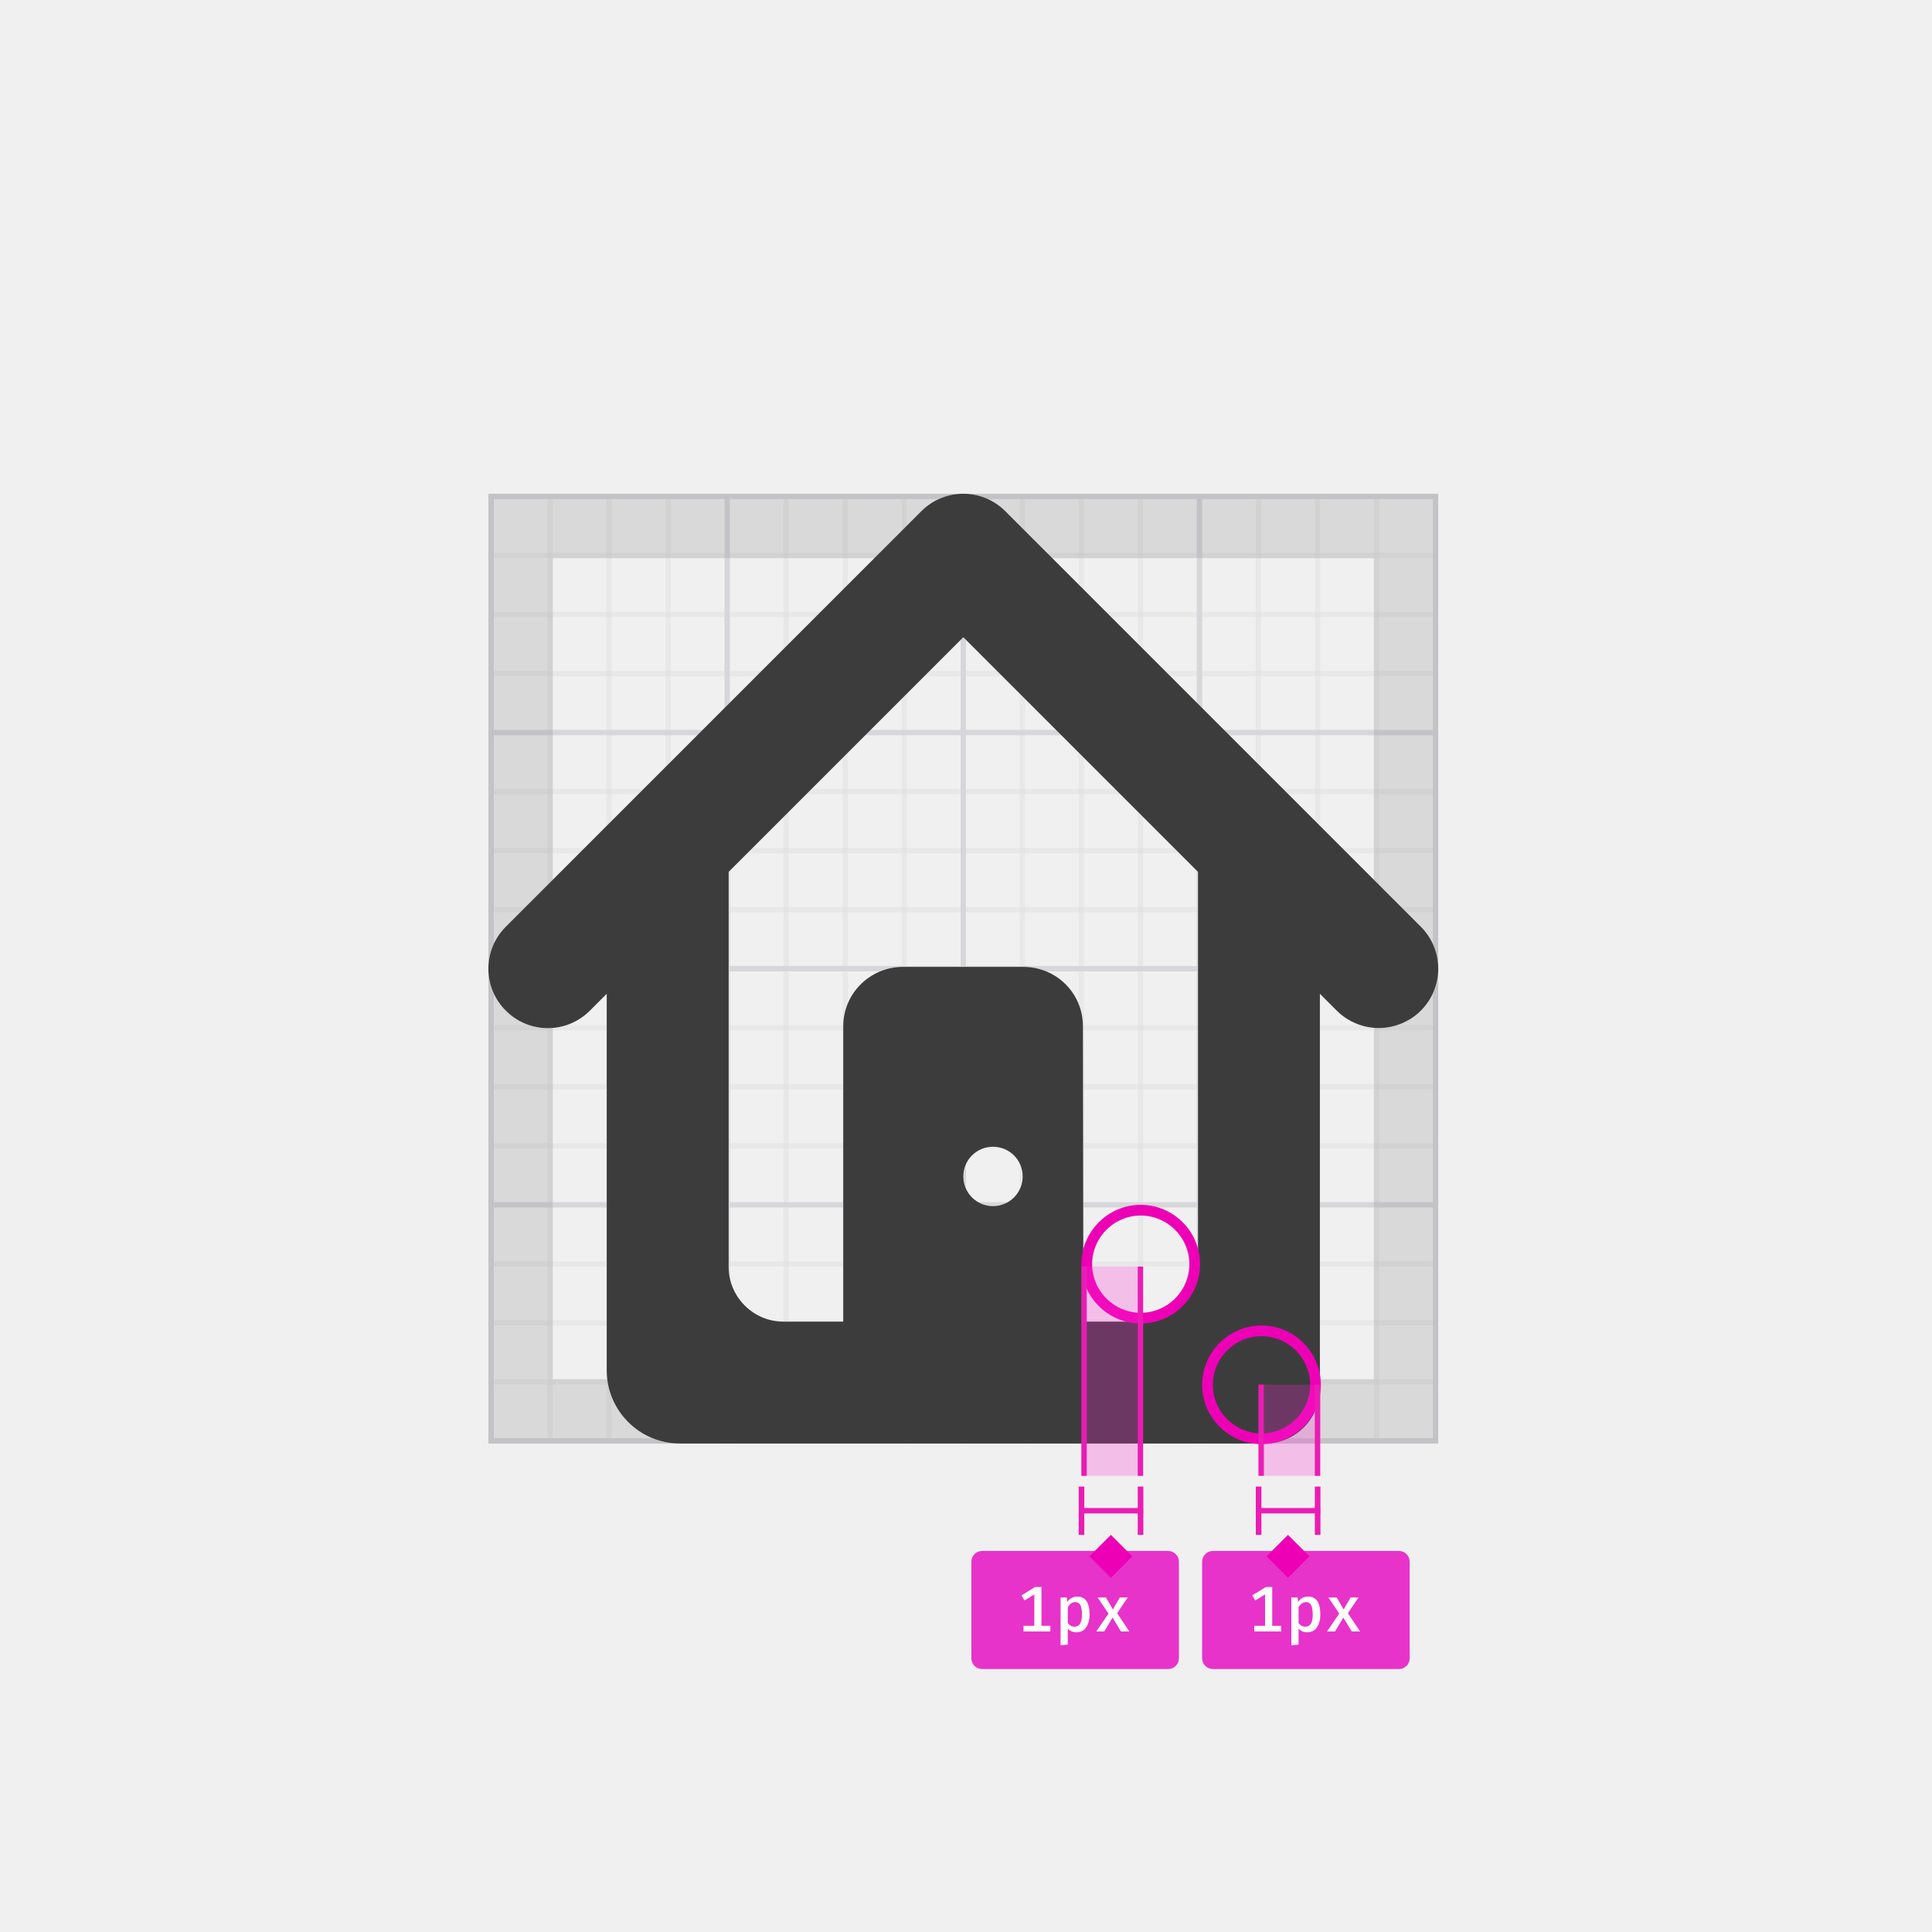
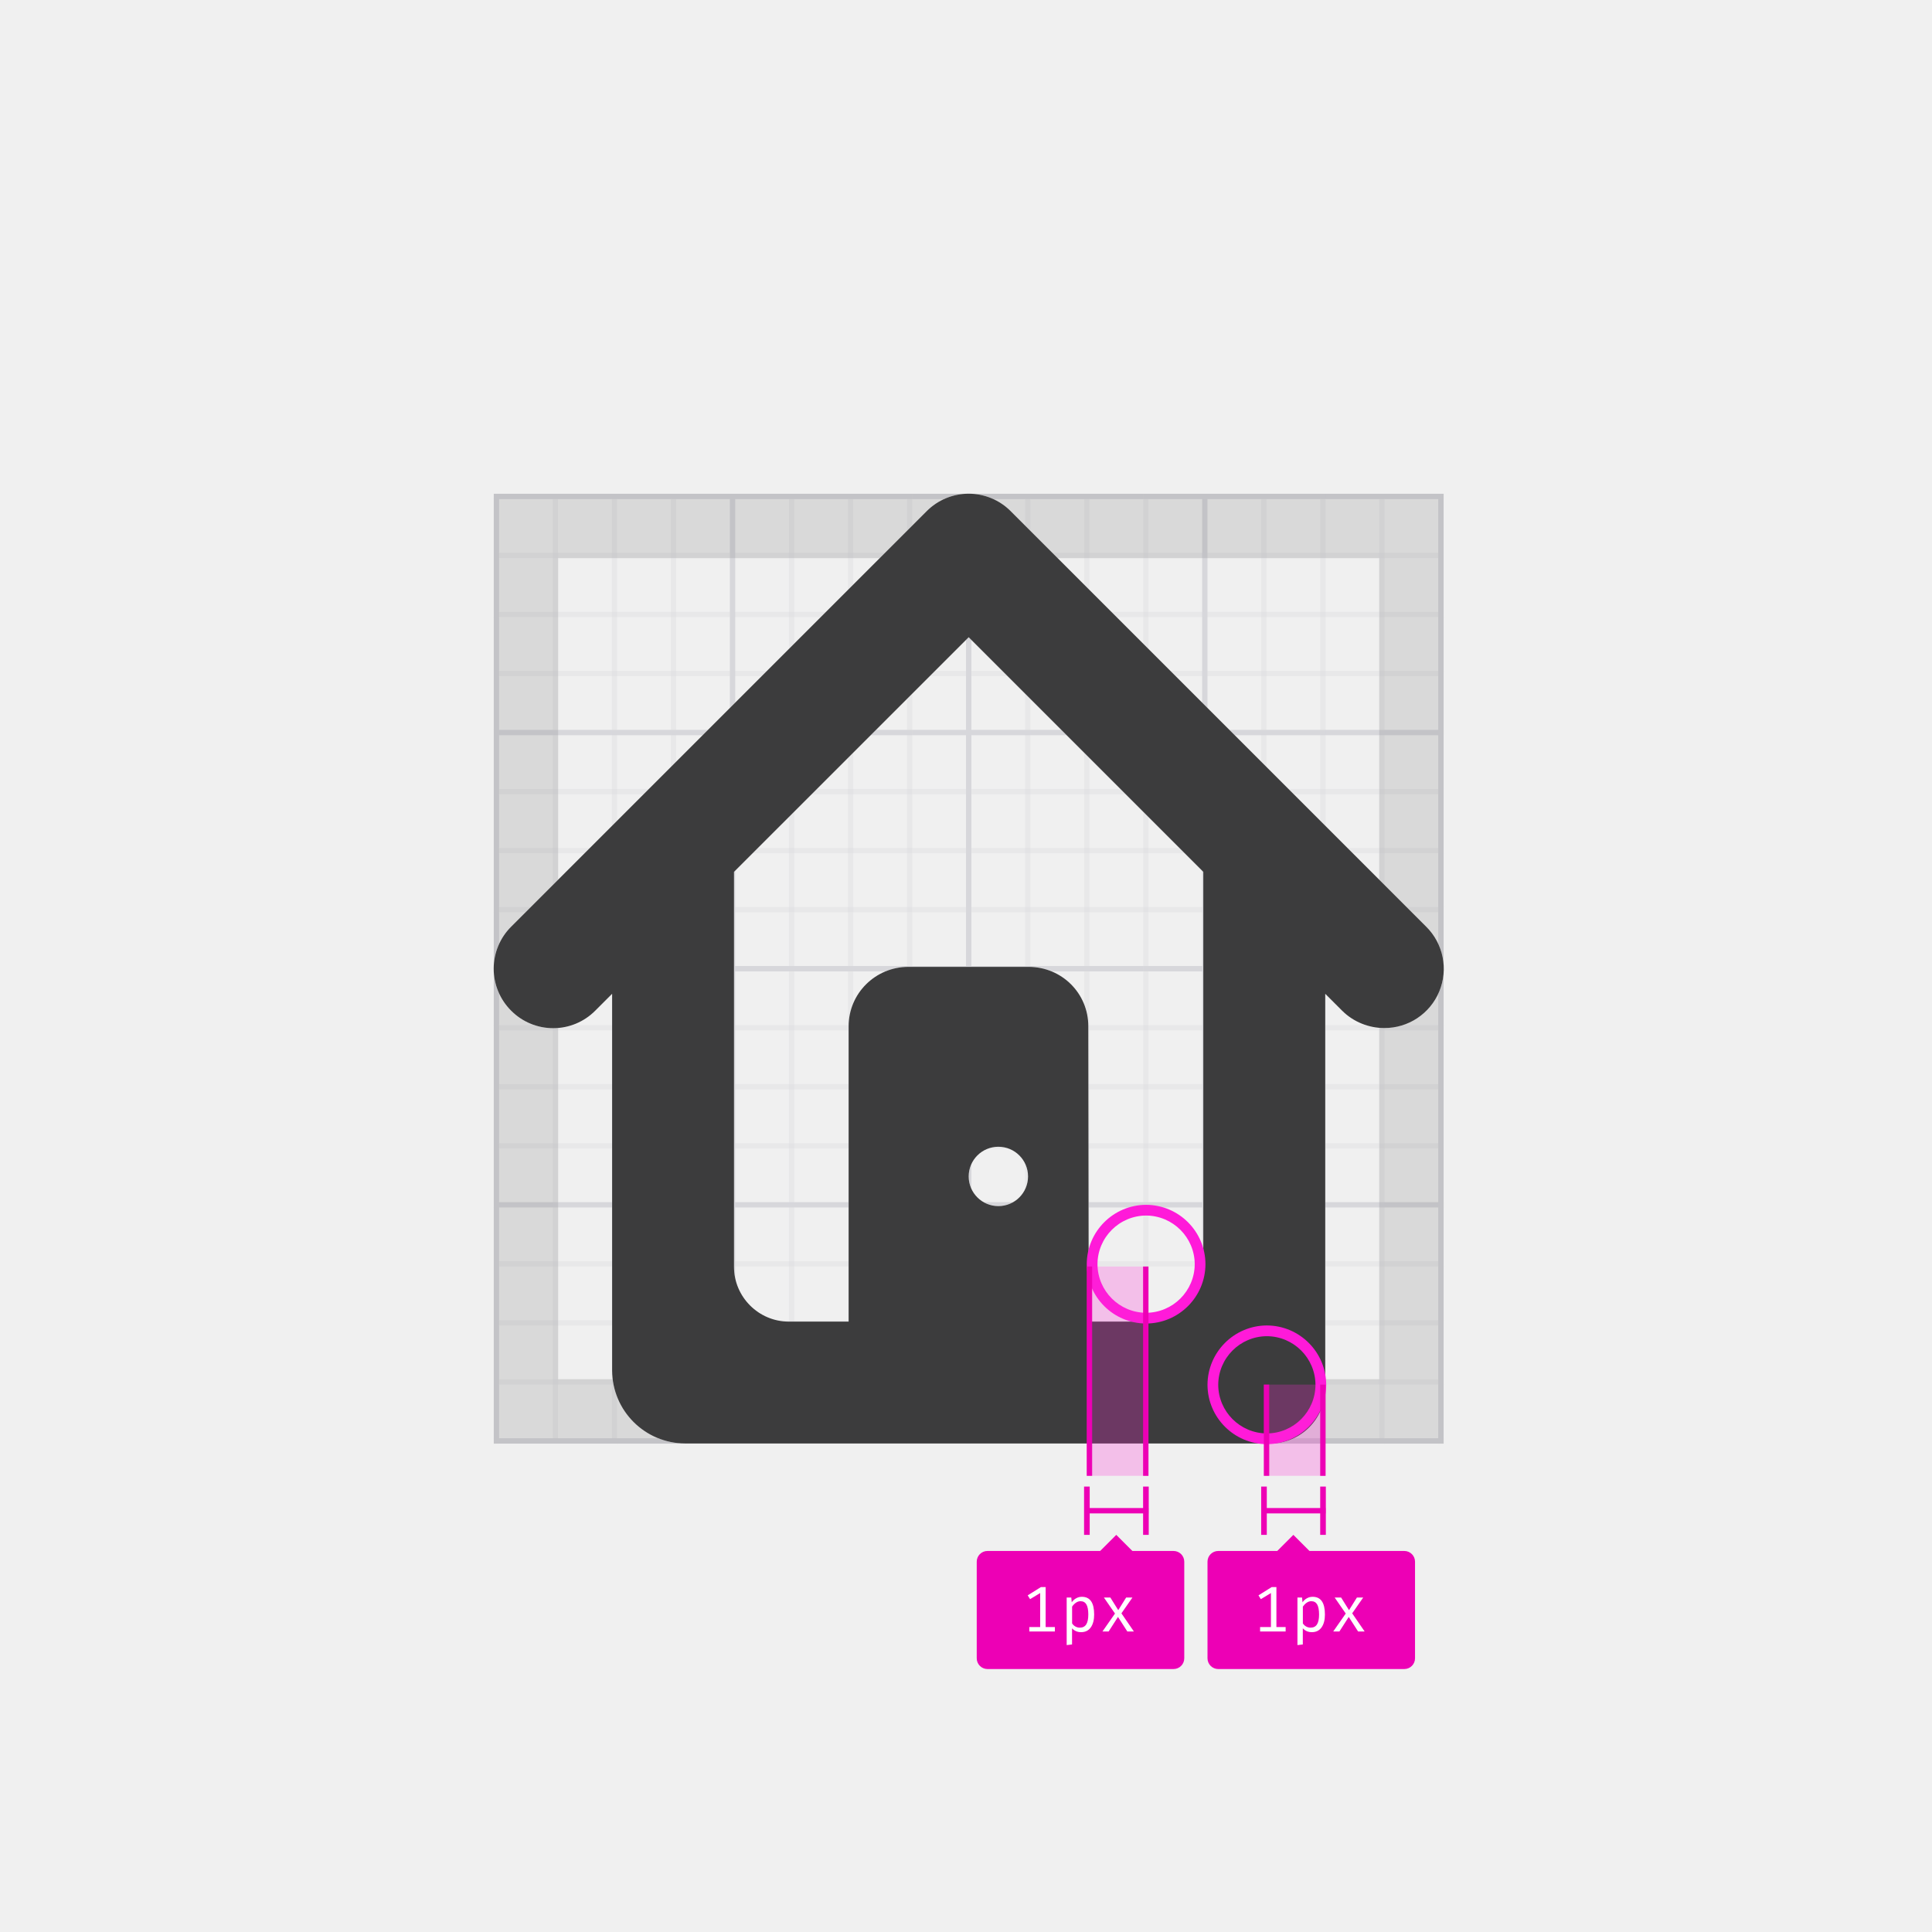
- <svg xmlns="http://www.w3.org/2000/svg" xmlns:xlink="http://www.w3.org/1999/xlink" width="360" height="360" viewBox="0 0 360 360">
+ <svg xmlns="http://www.w3.org/2000/svg" xmlns:xlink="http://www.w3.org/1999/xlink" viewBox="0 0 360 360">
  <defs>
-     <polygon id="icon-shape-dont-2-a" points="0 0 177 0 177 177 0 177" />
-     <polygon id="icon-shape-dont-2-c" points="0 0 265 0 265 265.201 0 265.201" />
-     <polygon id="icon-shape-dont-2-e" points="0 0 265 0 265 265.201 0 265.201" />
-     <path id="icon-shape-dont-2-g" d="M110.875,154.264 L122.02,154.264 C127.635,154.264 132.229,149.669 132.229,144.054 L132.229,70.464 L88.5,26.735 L44.771,70.464 L44.771,144.054 C44.771,149.669 49.365,154.264 54.98,154.264 L66.125,154.264 L66.125,99.22 C66.125,93.094 71.145,88.16 77.27,88.16 L99.645,88.16 C105.855,88.16 110.79,93.094 110.79,99.22 L110.875,154.264 L110.875,154.264 Z M22.056,93.179 L18.908,96.327 C14.569,100.666 7.593,100.666 3.254,96.327 C-1.085,91.988 -1.085,85.012 3.254,80.673 L80.673,3.254 C85.012,-1.085 91.988,-1.085 96.327,3.254 L173.746,80.673 C178.085,85.012 178.085,91.988 173.746,96.327 C171.619,98.454 168.726,99.56 165.919,99.56 C163.111,99.56 160.219,98.454 158.092,96.327 L154.944,93.179 L154.944,166.77 C154.944,172.385 150.35,176.979 144.735,176.979 L35.668,176.979 C28.181,176.979 22.056,170.853 22.056,163.367 L22.056,93.179 Z M94.03,132.739 C97.093,132.739 99.56,130.272 99.56,127.209 C99.56,124.147 97.093,121.68 94.03,121.68 C90.967,121.68 88.5,124.147 88.5,127.209 C88.5,130.272 90.967,132.739 94.03,132.739 Z" />
-     <rect id="icon-shape-dont-2-h" width="11.5" height="17" x="53.5" y="22" />
-     <filter id="icon-shape-dont-2-i" width="108.7%" height="105.9%" x="-4.3%" y="-2.9%" filterUnits="objectBoundingBox">
+     <polygon id="a" points="0 0 177 0 177 177 0 177" />
+     <polygon id="c" points="0 0 265 0 265 265.201 0 265.201" />
+     <polygon id="e" points="0 0 265 0 265 265.201 0 265.201" />
+     <path id="g" d="M110.87 154.26h11.15c5.61 0 10.2-4.6 10.2-10.2v-73.6L88.5 26.74 44.77 70.46v73.6c0 5.6 4.6 10.2 10.21 10.2h11.15V99.22c0-6.13 5.01-11.06 11.14-11.06h22.37c6.22 0 11.15 4.93 11.15 11.06l.08 55.04zM22.06 93.18l-3.15 3.15a11.04 11.04 0 0 1-15.66 0 11.04 11.04 0 0 1 0-15.66L80.67 3.25a11.04 11.04 0 0 1 15.66 0l77.42 77.42a11.04 11.04 0 0 1-7.83 18.89c-2.8 0-5.7-1.1-7.83-3.23l-3.15-3.15v73.59c0 5.61-4.59 10.2-10.2 10.2H35.67a13.65 13.65 0 0 1-13.61-13.6v-70.2zm71.97 39.56a5.52 5.52 0 1 0 0-11.06 5.52 5.52 0 1 0 0 11.06z" />
+     <rect id="h" width="11.5" height="17" x="53.5" y="22" />
+     <filter id="i" width="108.7%" height="105.9%" x="-4.3%" y="-2.9%" filterUnits="objectBoundingBox">
      <feOffset dx="1" in="SourceAlpha" result="shadowOffsetInner1" />
      <feComposite in="shadowOffsetInner1" in2="SourceAlpha" k2="-1" k3="1" operator="arithmetic" result="shadowInnerInner1" />
-       <feColorMatrix in="shadowInnerInner1" result="shadowMatrixInner1" values="0 0 0 0 0.918   0 0 0 0 0.11   0 0 0 0 0.706  0 0 0 1 0" />
+       <feColorMatrix in="shadowInnerInner1" result="shadowMatrixInner1" values="0 0 0 0 0.929 0 0 0 0 0 0 0 0 0 0.71 0 0 0 1 0" />
      <feOffset dx="-1" in="SourceAlpha" result="shadowOffsetInner2" />
      <feComposite in="shadowOffsetInner2" in2="SourceAlpha" k2="-1" k3="1" operator="arithmetic" result="shadowInnerInner2" />
-       <feColorMatrix in="shadowInnerInner2" result="shadowMatrixInner2" values="0 0 0 0 0.918   0 0 0 0 0.11   0 0 0 0 0.706  0 0 0 1 0" />
+       <feColorMatrix in="shadowInnerInner2" result="shadowMatrixInner2" values="0 0 0 0 0.929 0 0 0 0 0 0 0 0 0 0.71 0 0 0 1 0" />
      <feMerge>
        <feMergeNode in="shadowMatrixInner1" />
        <feMergeNode in="shadowMatrixInner2" />
      </feMerge>
    </filter>
-     <rect id="icon-shape-dont-2-j" width="11.5" height="39" x="20.5" />
-     <filter id="icon-shape-dont-2-k" width="108.7%" height="102.6%" x="-4.3%" y="-1.3%" filterUnits="objectBoundingBox">
+     <rect id="j" width="11.5" height="39" x="20.5" />
+     <filter id="k" width="108.7%" height="102.6%" x="-4.3%" y="-1.3%" filterUnits="objectBoundingBox">
      <feOffset dx="1" in="SourceAlpha" result="shadowOffsetInner1" />
      <feComposite in="shadowOffsetInner1" in2="SourceAlpha" k2="-1" k3="1" operator="arithmetic" result="shadowInnerInner1" />
-       <feColorMatrix in="shadowInnerInner1" result="shadowMatrixInner1" values="0 0 0 0 0.918   0 0 0 0 0.11   0 0 0 0 0.706  0 0 0 1 0" />
+       <feColorMatrix in="shadowInnerInner1" result="shadowMatrixInner1" values="0 0 0 0 0.929 0 0 0 0 0 0 0 0 0 0.71 0 0 0 1 0" />
      <feOffset dx="-1" in="SourceAlpha" result="shadowOffsetInner2" />
      <feComposite in="shadowOffsetInner2" in2="SourceAlpha" k2="-1" k3="1" operator="arithmetic" result="shadowInnerInner2" />
-       <feColorMatrix in="shadowInnerInner2" result="shadowMatrixInner2" values="0 0 0 0 0.918   0 0 0 0 0.11   0 0 0 0 0.706  0 0 0 1 0" />
+       <feColorMatrix in="shadowInnerInner2" result="shadowMatrixInner2" values="0 0 0 0 0.929 0 0 0 0 0 0 0 0 0 0.71 0 0 0 1 0" />
      <feMerge>
        <feMergeNode in="shadowMatrixInner1" />
        <feMergeNode in="shadowMatrixInner2" />
      </feMerge>
    </filter>
  </defs>
  <g fill="none" fill-rule="evenodd">
-     <g transform="translate(91 92)">
-       <mask id="icon-shape-dont-2-b" fill="#fff">
-         <use xlink:href="#icon-shape-dont-2-a" />
+     <g transform="translate(92 92)">
+       <mask id="b" fill="white">
+         <use xlink:href="#a" />
      </mask>
-       <g mask="url(#icon-shape-dont-2-b)">
-         <mask id="icon-shape-dont-2-d" fill="#fff">
-           <use xlink:href="#icon-shape-dont-2-c" />
+       <g mask="url(#b)">
+         <mask id="d" fill="white">
+           <use xlink:href="#c" />
        </mask>
-         <rect width="338" height="1" x="-1" fill="#D7D7DB" mask="url(#icon-shape-dont-2-d)" />
-         <rect width="338" height="1" x="-1" y="11" fill="#D7D7DB" mask="url(#icon-shape-dont-2-d)" opacity=".3" />
-         <rect width="338" height="1" x="-1" y="22" fill="#D7D7DB" mask="url(#icon-shape-dont-2-d)" opacity=".3" />
-         <rect width="338" height="1" x="-1" y="33" fill="#D7D7DB" mask="url(#icon-shape-dont-2-d)" opacity=".3" />
-         <rect width="338" height="1" x="-1" y="44" fill="#D7D7DB" mask="url(#icon-shape-dont-2-d)" />
-         <rect width="338" height="1" x="-1" y="55" fill="#D7D7DB" mask="url(#icon-shape-dont-2-d)" opacity=".3" />
-         <rect width="338" height="1" x="-1" y="66" fill="#D7D7DB" mask="url(#icon-shape-dont-2-d)" opacity=".3" />
-         <rect width="338" height="1" x="-1" y="77" fill="#D7D7DB" mask="url(#icon-shape-dont-2-d)" opacity=".3" />
-         <rect width="338" height="1" x="-1" y="88" fill="#D7D7DB" mask="url(#icon-shape-dont-2-d)" />
-         <rect width="338" height="1" x="-1" y="99" fill="#D7D7DB" mask="url(#icon-shape-dont-2-d)" opacity=".3" />
-         <rect width="338" height="1" x="-1" y="110" fill="#D7D7DB" mask="url(#icon-shape-dont-2-d)" opacity=".3" />
-         <rect width="338" height="1" x="-1" y="121" fill="#D7D7DB" mask="url(#icon-shape-dont-2-d)" opacity=".3" />
-         <rect width="338" height="1" x="-1" y="132" fill="#D7D7DB" mask="url(#icon-shape-dont-2-d)" />
-         <rect width="338" height="1" x="-1" y="143" fill="#D7D7DB" mask="url(#icon-shape-dont-2-d)" opacity=".3" />
-         <rect width="338" height="1" x="-1" y="154" fill="#D7D7DB" mask="url(#icon-shape-dont-2-d)" opacity=".3" />
-         <rect width="338" height="1" x="-1" y="165" fill="#D7D7DB" mask="url(#icon-shape-dont-2-d)" opacity=".3" />
-         <rect width="338" height="1" x="-1" y="176" fill="#D7D7DB" mask="url(#icon-shape-dont-2-d)" />
+         <rect width="338" height="1" x="-1" fill="#D7D7DB" mask="url(#d)" />
+         <rect width="338" height="1" x="-1" y="11" fill="#D7D7DB" mask="url(#d)" opacity=".3" />
+         <rect width="338" height="1" x="-1" y="22" fill="#D7D7DB" mask="url(#d)" opacity=".3" />
+         <rect width="338" height="1" x="-1" y="33" fill="#D7D7DB" mask="url(#d)" opacity=".3" />
+         <rect width="338" height="1" x="-1" y="44" fill="#D7D7DB" mask="url(#d)" />
+         <rect width="338" height="1" x="-1" y="55" fill="#D7D7DB" mask="url(#d)" opacity=".3" />
+         <rect width="338" height="1" x="-1" y="66" fill="#D7D7DB" mask="url(#d)" opacity=".3" />
+         <rect width="338" height="1" x="-1" y="77" fill="#D7D7DB" mask="url(#d)" opacity=".3" />
+         <rect width="338" height="1" x="-1" y="88" fill="#D7D7DB" mask="url(#d)" />
+         <rect width="338" height="1" x="-1" y="99" fill="#D7D7DB" mask="url(#d)" opacity=".3" />
+         <rect width="338" height="1" x="-1" y="110" fill="#D7D7DB" mask="url(#d)" opacity=".3" />
+         <rect width="338" height="1" x="-1" y="121" fill="#D7D7DB" mask="url(#d)" opacity=".3" />
+         <rect width="338" height="1" x="-1" y="132" fill="#D7D7DB" mask="url(#d)" />
+         <rect width="338" height="1" x="-1" y="143" fill="#D7D7DB" mask="url(#d)" opacity=".3" />
+         <rect width="338" height="1" x="-1" y="154" fill="#D7D7DB" mask="url(#d)" opacity=".3" />
+         <rect width="338" height="1" x="-1" y="165" fill="#D7D7DB" mask="url(#d)" opacity=".3" />
+         <rect width="338" height="1" x="-1" y="176" fill="#D7D7DB" mask="url(#d)" />
      </g>
-       <g mask="url(#icon-shape-dont-2-b)">
+       <g mask="url(#b)">
        <g transform="matrix(0 -1 1 0 0 265)">
-           <mask id="icon-shape-dont-2-f" fill="#fff">
-             <use xlink:href="#icon-shape-dont-2-e" />
+           <mask id="f" fill="white">
+             <use xlink:href="#e" />
          </mask>
-           <rect width="338" height="1" x="-73" fill="#D7D7DB" mask="url(#icon-shape-dont-2-f)" />
-           <rect width="338" height="1" x="-73" y="11" fill="#D7D7DB" mask="url(#icon-shape-dont-2-f)" opacity=".3" />
-           <rect width="338" height="1" x="-73" y="22" fill="#D7D7DB" mask="url(#icon-shape-dont-2-f)" opacity=".3" />
-           <rect width="338" height="1" x="-73" y="33" fill="#D7D7DB" mask="url(#icon-shape-dont-2-f)" opacity=".3" />
-           <rect width="338" height="1" x="-73" y="44" fill="#D7D7DB" mask="url(#icon-shape-dont-2-f)" />
-           <rect width="338" height="1" x="-73" y="55" fill="#D7D7DB" mask="url(#icon-shape-dont-2-f)" opacity=".3" />
-           <rect width="338" height="1" x="-73" y="66" fill="#D7D7DB" mask="url(#icon-shape-dont-2-f)" opacity=".3" />
-           <rect width="338" height="1" x="-73" y="77" fill="#D7D7DB" mask="url(#icon-shape-dont-2-f)" opacity=".3" />
-           <rect width="338" height="1" x="-73" y="88" fill="#D7D7DB" mask="url(#icon-shape-dont-2-f)" />
-           <rect width="338" height="1" x="-73" y="99" fill="#D7D7DB" mask="url(#icon-shape-dont-2-f)" opacity=".3" />
-           <rect width="338" height="1" x="-73" y="110" fill="#D7D7DB" mask="url(#icon-shape-dont-2-f)" opacity=".3" />
-           <rect width="338" height="1" x="-73" y="121" fill="#D7D7DB" mask="url(#icon-shape-dont-2-f)" opacity=".3" />
-           <rect width="338" height="1" x="-73" y="132" fill="#D7D7DB" mask="url(#icon-shape-dont-2-f)" />
-           <rect width="338" height="1" x="-73" y="143" fill="#D7D7DB" mask="url(#icon-shape-dont-2-f)" opacity=".3" />
-           <rect width="338" height="1" x="-73" y="154" fill="#D7D7DB" mask="url(#icon-shape-dont-2-f)" opacity=".3" />
-           <rect width="338" height="1" x="-73" y="165" fill="#D7D7DB" mask="url(#icon-shape-dont-2-f)" opacity=".3" />
-           <rect width="338" height="1" x="-73" y="176" fill="#D7D7DB" mask="url(#icon-shape-dont-2-f)" />
+           <rect width="338" height="1" x="-73" fill="#D7D7DB" mask="url(#f)" />
+           <rect width="338" height="1" x="-73" y="11" fill="#D7D7DB" mask="url(#f)" opacity=".3" />
+           <rect width="338" height="1" x="-73" y="22" fill="#D7D7DB" mask="url(#f)" opacity=".3" />
+           <rect width="338" height="1" x="-73" y="33" fill="#D7D7DB" mask="url(#f)" opacity=".3" />
+           <rect width="338" height="1" x="-73" y="44" fill="#D7D7DB" mask="url(#f)" />
+           <rect width="338" height="1" x="-73" y="55" fill="#D7D7DB" mask="url(#f)" opacity=".3" />
+           <rect width="338" height="1" x="-73" y="66" fill="#D7D7DB" mask="url(#f)" opacity=".3" />
+           <rect width="338" height="1" x="-73" y="77" fill="#D7D7DB" mask="url(#f)" opacity=".3" />
+           <rect width="338" height="1" x="-73" y="88" fill="#D7D7DB" mask="url(#f)" />
+           <rect width="338" height="1" x="-73" y="99" fill="#D7D7DB" mask="url(#f)" opacity=".3" />
+           <rect width="338" height="1" x="-73" y="110" fill="#D7D7DB" mask="url(#f)" opacity=".3" />
+           <rect width="338" height="1" x="-73" y="121" fill="#D7D7DB" mask="url(#f)" opacity=".3" />
+           <rect width="338" height="1" x="-73" y="132" fill="#D7D7DB" mask="url(#f)" />
+           <rect width="338" height="1" x="-73" y="143" fill="#D7D7DB" mask="url(#f)" opacity=".3" />
+           <rect width="338" height="1" x="-73" y="154" fill="#D7D7DB" mask="url(#f)" opacity=".3" />
+           <rect width="338" height="1" x="-73" y="165" fill="#D7D7DB" mask="url(#f)" opacity=".3" />
+           <rect width="338" height="1" x="-73" y="176" fill="#D7D7DB" mask="url(#f)" />
        </g>
      </g>
      <rect width="165" height="165" x="6" y="6" stroke="#0C0C0D" stroke-opacity=".1" stroke-width="12" />
    </g>
-     <g transform="translate(91 92)">
-       <g fill-rule="nonzero">
-         <use fill="#FFF" fill-rule="evenodd" xlink:href="#icon-shape-dont-2-g" />
-         <use fill="#0C0C0D" fill-opacity=".8" fill-rule="evenodd" xlink:href="#icon-shape-dont-2-g" />
-       </g>
-       <path stroke="#ED00B5" stroke-width="2" d="M121.56 133.5C116.029 133.5 111.5 138.029 111.5 143.56 111.5 149.091 116.029 153.62 121.56 153.62 127.091 153.62 131.62 149.091 131.62 143.56 131.62 138.029 127.091 133.5 121.56 133.5zM144.06 155.981C138.529 155.981 134 160.509 134 166.038 134 171.568 138.529 176.096 144.06 176.096 149.591 176.096 154.12 171.568 154.12 166.038 154.12 160.509 149.591 155.981 144.06 155.981z" />
+     <g fill-rule="nonzero" transform="translate(92 92)">
+       <use fill="#FFFFFF" fill-rule="evenodd" xlink:href="#g" />
+       <use fill="#0C0C0D" fill-opacity=".8" fill-rule="evenodd" xlink:href="#g" />
+       <path fill="#FF1AD9" d="M121.56 134.5a9.1 9.1 0 0 0-9.06 9.06 9.1 9.1 0 0 0 9.06 9.06 9.1 9.1 0 0 0 9.06-9.06 9.1 9.1 0 0 0-9.06-9.06zm0-2a11.1 11.1 0 0 1 11.06 11.06 11.1 11.1 0 0 1-11.06 11.06 11.1 11.1 0 0 1-11.06-11.06 11.1 11.1 0 0 1 11.06-11.06zm22.5 24.48a9.1 9.1 0 0 0-9.06 9.06 9.1 9.1 0 0 0 9.06 9.06 9.1 9.1 0 0 0 9.06-9.06 9.1 9.1 0 0 0-9.06-9.06zm0-2a11.1 11.1 0 0 1 11.06 11.06 11.1 11.1 0 0 1-11.06 11.06A11.1 11.1 0 0 1 133 166.04a11.1 11.1 0 0 1 11.06-11.06z" />
    </g>
-     <g transform="translate(181 236)">
-       <use fill="#FC2DD7" fill-opacity=".25" xlink:href="#icon-shape-dont-2-h" />
-       <use fill="#000" filter="url(#icon-shape-dont-2-i)" xlink:href="#icon-shape-dont-2-h" />
-       <use fill="#FC2DD7" fill-opacity=".25" xlink:href="#icon-shape-dont-2-j" />
-       <use fill="#000" filter="url(#icon-shape-dont-2-k)" xlink:href="#icon-shape-dont-2-j" />
+     <g transform="translate(182 236)">
+       <use fill="#FC2DD7" fill-opacity=".25" xlink:href="#h" />
+       <use fill="black" filter="url(#i)" xlink:href="#h" />
+       <use fill="#FC2DD7" fill-opacity=".25" xlink:href="#j" />
+       <use fill="black" filter="url(#k)" xlink:href="#j" />
      <g transform="translate(43 41)">
-         <rect width="1.045" height="9" x="21" fill="#EA1CB4" />
-         <rect width="11" height="1" x="11" y="4" fill="#EA1CB4" />
-         <rect width="1.045" height="9" x="10" fill="#EA1CB4" />
-         <rect width="38.674" height="22" y="12" fill="#E733C9" fill-rule="nonzero" rx="2" />
-         <path fill="#FFF" d="M14.716,25.944 L14.716,27 L9.712,27 L9.712,25.944 L11.728,25.944 L11.728,20.1 L9.904,21.216 L9.328,20.28 L11.872,18.72 L13.06,18.72 L13.06,25.944 L14.716,25.944 Z M22.024,23.82 C22.024,24.82 21.812,25.626 21.388,26.238 C20.964,26.85 20.36,27.156 19.576,27.156 C18.912,27.156 18.376,26.924 17.968,26.46 L17.968,29.436 L16.624,29.592 L16.624,20.664 L17.788,20.664 L17.872,21.48 C18.112,21.16 18.39,20.916 18.706,20.748 C19.022,20.58 19.36,20.496 19.72,20.496 C21.256,20.496 22.024,21.604 22.024,23.82 Z M18.58,21.78 C18.348,21.948 18.144,22.168 17.968,22.44 L17.968,25.404 C18.28,25.876 18.696,26.112 19.216,26.112 C19.68,26.112 20.028,25.928 20.26,25.56 C20.492,25.192 20.608,24.616 20.608,23.832 C20.608,23.024 20.504,22.438 20.296,22.074 C20.088,21.71 19.772,21.528 19.348,21.528 C19.068,21.528 18.812,21.612 18.58,21.78 Z M23.272,27 L25.552,23.664 L23.524,20.664 L25.072,20.664 L26.368,22.896 L27.664,20.664 L29.14,20.664 L27.16,23.604 L29.44,27 L27.868,27 L26.308,24.408 L24.76,27 L23.272,27 Z" />
+         <rect width="1.05" height="9" x="21" fill="#ED00B5" />
+         <rect width="11" height="1" x="11" y="4" fill="#ED00B5" />
+         <rect width="1.05" height="9" x="10" fill="#ED00B5" />
+         <rect width="38.67" height="22" y="12" fill="#ED00B5" fill-rule="nonzero" rx="2" />
+         <path fill="#FFFFFF" d="M14.56 26.18V27H9.8v-.82h2.02v-6.34l-1.88 1.14-.44-.71 2.46-1.54h.88v7.45h1.72zm7.32-2.35c0 1-.2 1.8-.62 2.4-.42.6-1.02.9-1.82.9-.68 0-1.24-.24-1.68-.72v3.01l-1 .12v-8.86h.86l.08.88c.24-.32.51-.58.84-.75.32-.18.67-.27 1.05-.27 1.53 0 2.29 1.1 2.29 3.3zm-3.41-2.18c-.27.19-.5.43-.7.72v3.13c.16.25.37.44.62.58.26.14.53.21.83.21.52 0 .92-.2 1.18-.6.26-.4.39-1.03.39-1.86 0-.83-.12-1.45-.35-1.86-.23-.4-.6-.61-1.1-.61-.31 0-.6.1-.87.29zM23.43 27l2.33-3.34-2.06-2.98h1.2l1.47 2.35 1.47-2.35h1.17l-2.05 2.94L29.28 27h-1.22l-1.74-2.71L24.58 27h-1.15z" />
        <polygon fill="#ED00B5" points="12 13 16 9 20 13 16 17" />
      </g>
      <g transform="translate(0 41)">
-         <rect width="1.045" height="9" x="31" fill="#EA1CB4" />
-         <rect width="11" height="1" x="21" y="4" fill="#EA1CB4" />
-         <rect width="1.045" height="9" x="20" fill="#EA1CB4" />
-         <rect width="38.674" height="22" y="12" fill="#E733C9" fill-rule="nonzero" rx="2" />
-         <path fill="#FFF" d="M14.716,25.944 L14.716,27 L9.712,27 L9.712,25.944 L11.728,25.944 L11.728,20.1 L9.904,21.216 L9.328,20.28 L11.872,18.72 L13.06,18.72 L13.06,25.944 L14.716,25.944 Z M22.024,23.82 C22.024,24.82 21.812,25.626 21.388,26.238 C20.964,26.85 20.36,27.156 19.576,27.156 C18.912,27.156 18.376,26.924 17.968,26.46 L17.968,29.436 L16.624,29.592 L16.624,20.664 L17.788,20.664 L17.872,21.48 C18.112,21.16 18.39,20.916 18.706,20.748 C19.022,20.58 19.36,20.496 19.72,20.496 C21.256,20.496 22.024,21.604 22.024,23.82 Z M18.58,21.78 C18.348,21.948 18.144,22.168 17.968,22.44 L17.968,25.404 C18.28,25.876 18.696,26.112 19.216,26.112 C19.68,26.112 20.028,25.928 20.26,25.56 C20.492,25.192 20.608,24.616 20.608,23.832 C20.608,23.024 20.504,22.438 20.296,22.074 C20.088,21.71 19.772,21.528 19.348,21.528 C19.068,21.528 18.812,21.612 18.58,21.78 Z M23.272,27 L25.552,23.664 L23.524,20.664 L25.072,20.664 L26.368,22.896 L27.664,20.664 L29.14,20.664 L27.16,23.604 L29.44,27 L27.868,27 L26.308,24.408 L24.76,27 L23.272,27 Z" />
+         <rect width="1.05" height="9" x="31" fill="#ED00B5" />
+         <rect width="11" height="1" x="21" y="4" fill="#ED00B5" />
+         <rect width="1.05" height="9" x="20" fill="#ED00B5" />
+         <rect width="38.67" height="22" y="12" fill="#ED00B5" fill-rule="nonzero" rx="2" />
+         <path fill="#FFFFFF" d="M14.56 26.18V27H9.8v-.82h2.02v-6.34l-1.88 1.14-.44-.71 2.46-1.54h.88v7.45h1.72zm7.32-2.35c0 1-.2 1.8-.62 2.4-.42.6-1.02.9-1.82.9-.68 0-1.24-.24-1.68-.72v3.01l-1 .12v-8.86h.86l.08.88c.24-.32.51-.58.84-.75.32-.18.67-.27 1.05-.27 1.53 0 2.29 1.1 2.29 3.3zm-3.41-2.18c-.27.19-.5.43-.7.72v3.13c.16.25.37.44.62.58.26.14.53.21.83.21.52 0 .92-.2 1.18-.6.26-.4.39-1.03.39-1.86 0-.83-.12-1.45-.35-1.86-.23-.4-.6-.61-1.1-.61-.31 0-.6.1-.87.29zM23.43 27l2.33-3.34-2.06-2.98h1.2l1.47 2.35 1.47-2.35h1.17l-2.05 2.94L29.28 27h-1.22l-1.74-2.71L24.58 27h-1.15z" />
        <polygon fill="#ED00B5" points="22 13 26 9 30 13 26 17" />
      </g>
    </g>
  </g>
</svg>
